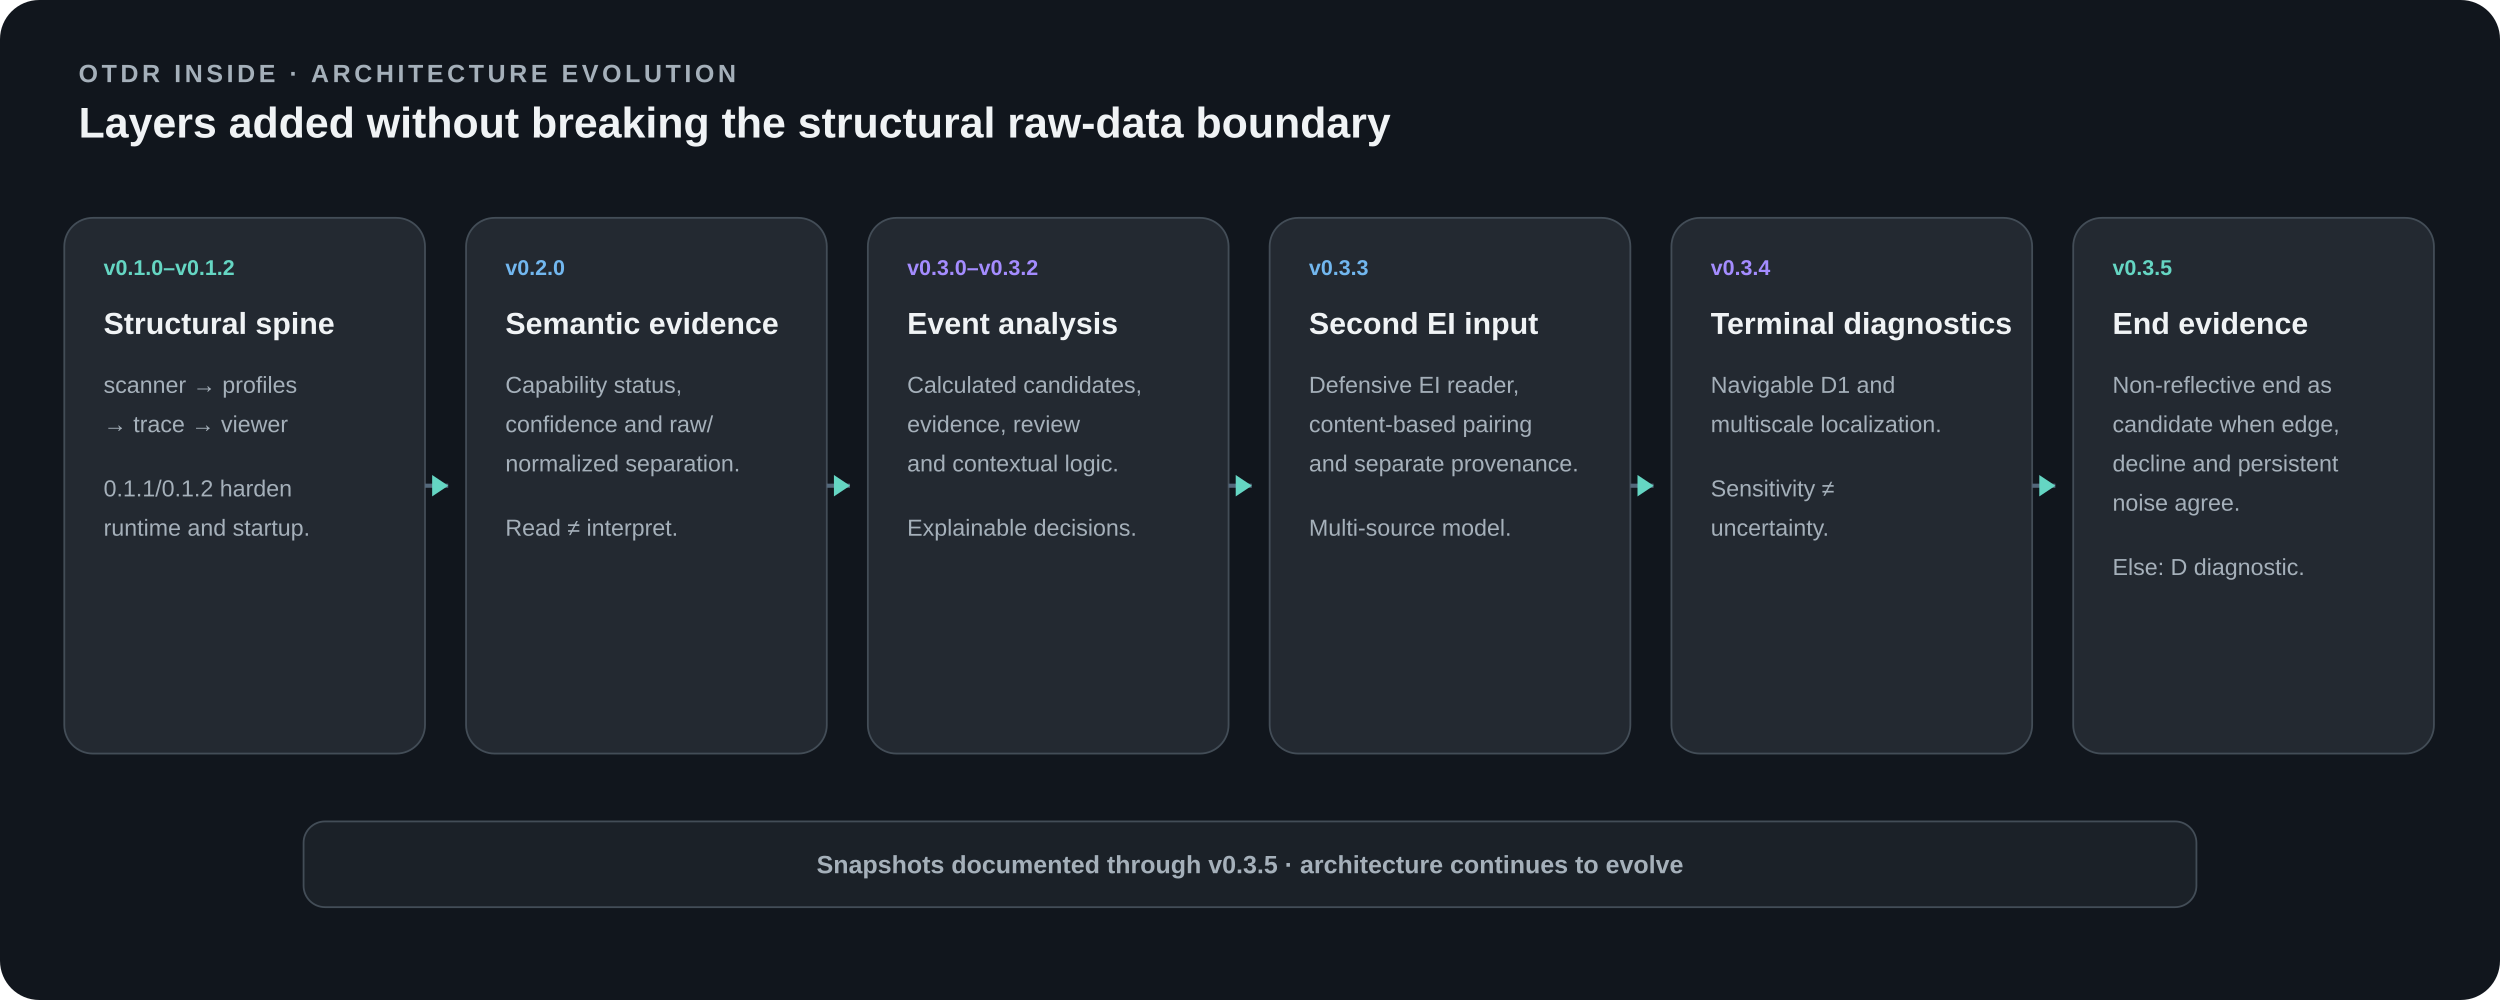
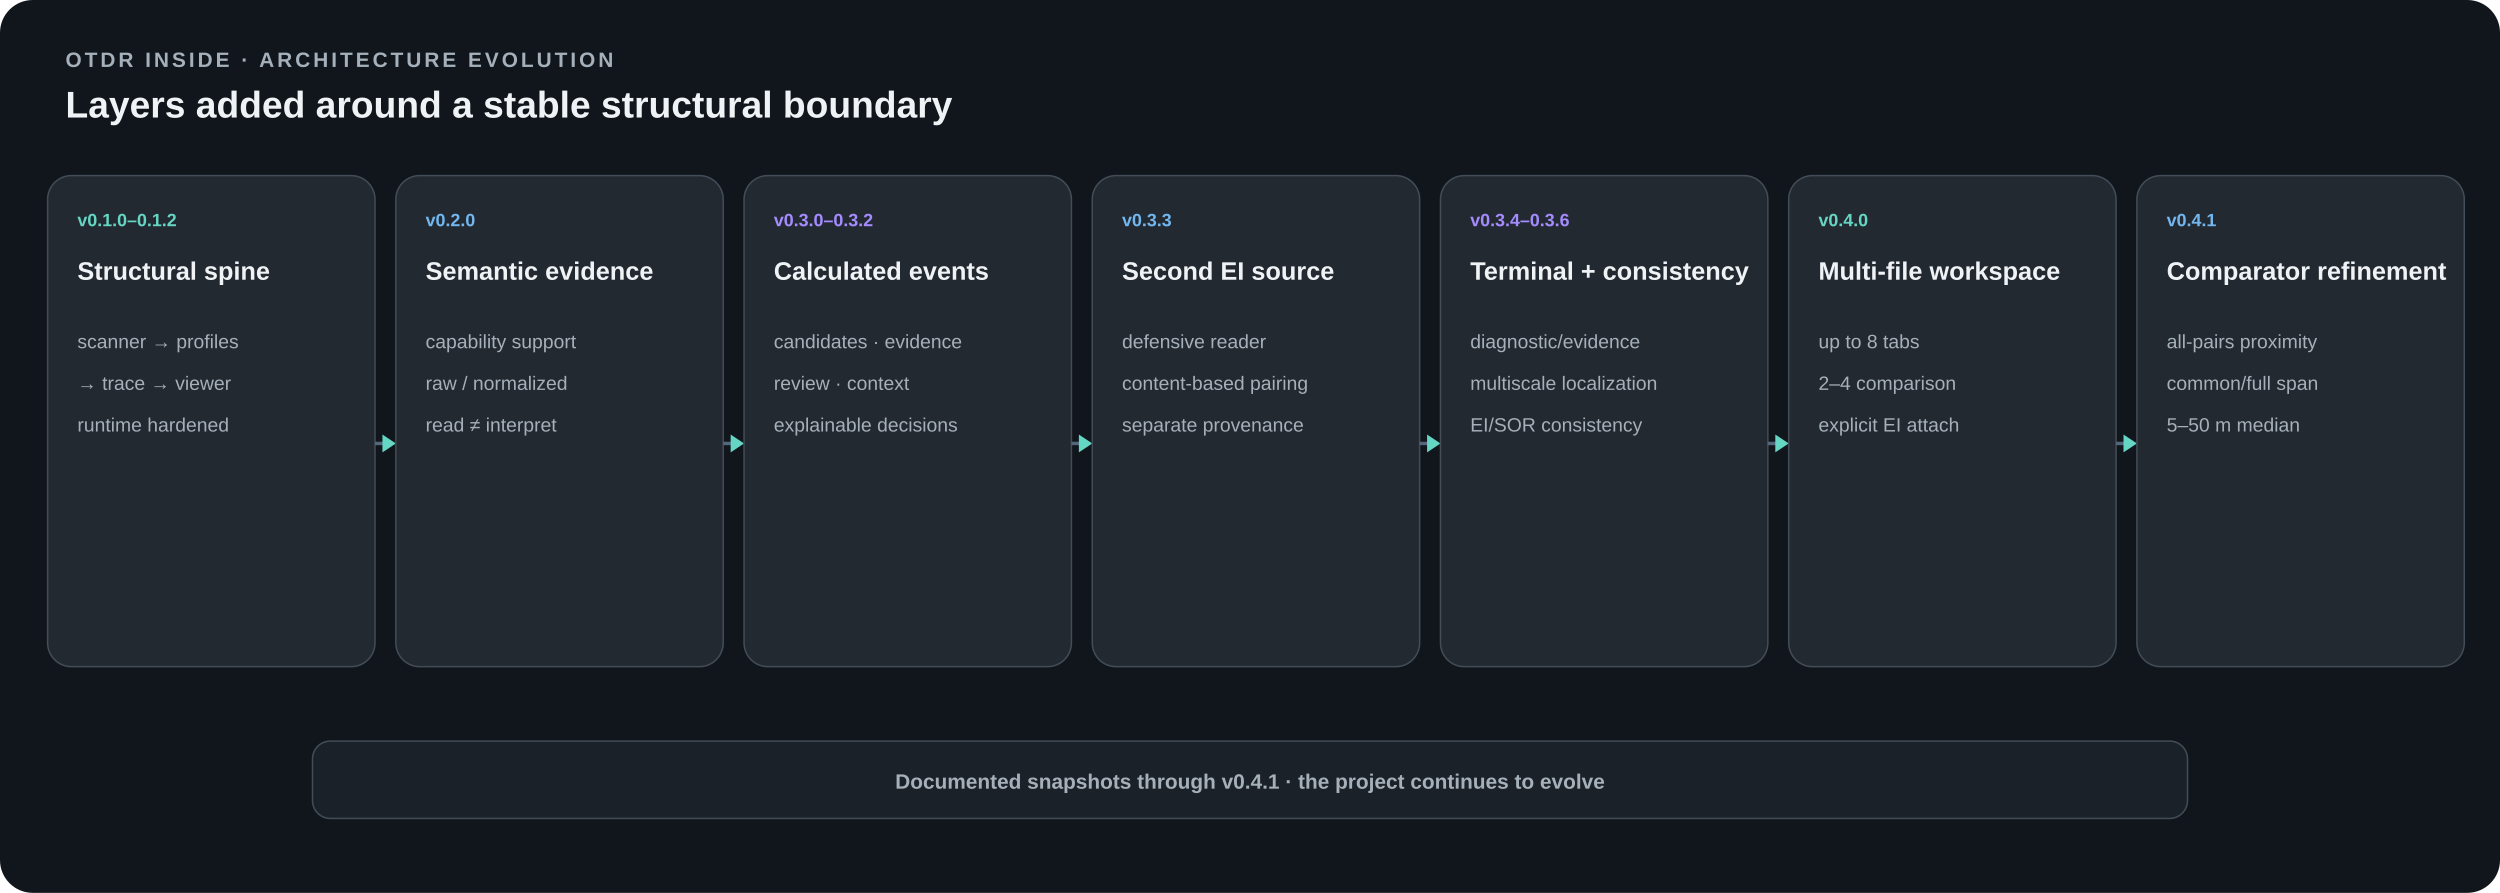
- <svg xmlns="http://www.w3.org/2000/svg" width="1400" height="560" viewBox="0 0 1400 560">
-   <rect width="1400" height="560" rx="22" fill="#11161d" />
+ <svg xmlns="http://www.w3.org/2000/svg" width="1680" height="600" viewBox="0 0 1680 600">
+   <rect width="1680" height="600" rx="22" fill="#11161d" />
  <g font-family="Segoe UI,Arial,sans-serif">
-     <text x="44" y="46" fill="#a5b0ba" font-size="14" font-weight="700" letter-spacing="2">OTDR INSIDE · ARCHITECTURE EVOLUTION</text>
-     <text x="44" y="77" fill="#f0f3f5" font-size="24" font-weight="700">Layers added without breaking the structural raw-data boundary</text>
-     <g stroke="#434d57" fill="#232931">
-       <rect x="36" y="122" width="202" height="300" rx="16" />
-       <rect x="261" y="122" width="202" height="300" rx="16" />
-       <rect x="486" y="122" width="202" height="300" rx="16" />
-       <rect x="711" y="122" width="202" height="300" rx="16" />
-       <rect x="936" y="122" width="202" height="300" rx="16" />
-       <rect x="1161" y="122" width="202" height="300" rx="16" />
-     </g>
-     <g font-size="12" font-weight="700">
-       <text x="58" y="154" fill="#65d6c3">v0.1.0–v0.1.2</text>
-       <text x="283" y="154" fill="#72b7ef">v0.2.0</text>
-       <text x="508" y="154" fill="#a48cff">v0.3.0–v0.3.2</text>
-       <text x="733" y="154" fill="#72b7ef">v0.3.3</text>
-       <text x="958" y="154" fill="#a48cff">v0.3.4</text>
-       <text x="1183" y="154" fill="#65d6c3">v0.3.5</text>
-     </g>
-     <g font-size="17" font-weight="700" fill="#f0f3f5">
-       <text x="58" y="187">Structural spine</text>
-       <text x="283" y="187">Semantic evidence</text>
-       <text x="508" y="187">Event analysis</text>
-       <text x="733" y="187">Second EI input</text>
-       <text x="958" y="187">Terminal diagnostics</text>
-       <text x="1183" y="187">End evidence</text>
-     </g>
-     <g fill="#a5b0ba" font-size="13">
-       <text x="58" y="220">scanner → profiles</text>
-       <text x="58" y="242">→ trace → viewer</text>
-       <text x="58" y="278">0.1.1/0.1.2 harden</text>
-       <text x="58" y="300">runtime and startup.</text>
-       <text x="283" y="220">Capability status,</text>
-       <text x="283" y="242">confidence and raw/</text>
-       <text x="283" y="264">normalized separation.</text>
-       <text x="283" y="300">Read ≠ interpret.</text>
-       <text x="508" y="220">Calculated candidates,</text>
-       <text x="508" y="242">evidence, review</text>
-       <text x="508" y="264">and contextual logic.</text>
-       <text x="508" y="300">Explainable decisions.</text>
-       <text x="733" y="220">Defensive EI reader,</text>
-       <text x="733" y="242">content-based pairing</text>
-       <text x="733" y="264">and separate provenance.</text>
-       <text x="733" y="300">Multi-source model.</text>
-       <text x="958" y="220">Navigable D1 and</text>
-       <text x="958" y="242">multiscale localization.</text>
-       <text x="958" y="278">Sensitivity ≠</text>
-       <text x="958" y="300">uncertainty.</text>
-       <text x="1183" y="220">Non-reflective end as</text>
-       <text x="1183" y="242">candidate when edge,</text>
-       <text x="1183" y="264">decline and persistent</text>
-       <text x="1183" y="286">noise agree.</text>
-       <text x="1183" y="322">Else: D diagnostic.</text>
-     </g>
-     <g stroke="#53677a" stroke-width="2.3" fill="none">
-       <path d="M238 272H251M463 272H476M688 272H701M913 272H926M1138 272H1151" />
-     </g>
-     <g fill="#65d6c3">
-       <path d="M251 272l-9-6v12zM476 272l-9-6v12zM701 272l-9-6v12zM926 272l-9-6v12zM1151 272l-9-6v12z" />
-     </g>
-     <rect x="170" y="460" width="1060" height="48" rx="12" fill="#1b2128" stroke="#434d57" />
-     <text x="700" y="489" text-anchor="middle" fill="#a5b0ba" font-size="14" font-weight="600">Snapshots documented through v0.3.5 · architecture continues to evolve</text>
+     <text x="44" y="45" fill="#a5b0ba" font-size="14" font-weight="700" letter-spacing="2">OTDR INSIDE · ARCHITECTURE EVOLUTION</text>
+     <text x="44" y="79" fill="#f0f3f5" font-size="25" font-weight="700">Layers added around a stable structural boundary</text>
+     <rect x="32" y="118" width="220" height="330" rx="16" fill="#232931" stroke="#434d57" />
+     <text x="52" y="152" fill="#65d6c3" font-size="12" font-weight="700">v0.1.0–0.1.2</text>
+     <text x="52" y="188" fill="#f0f3f5" font-size="17" font-weight="700">Structural spine</text>
+     <text x="52" y="234" fill="#a5b0ba" font-size="13">scanner → profiles</text>
+     <text x="52" y="262" fill="#a5b0ba" font-size="13">→ trace → viewer</text>
+     <text x="52" y="290" fill="#a5b0ba" font-size="13">runtime hardened</text>
+     <path d="M252 298H261" stroke="#53677a" stroke-width="2.3" />
+     <path d="M266 298l-9-6v12z" fill="#65d6c3" />
+     <rect x="266" y="118" width="220" height="330" rx="16" fill="#232931" stroke="#434d57" />
+     <text x="286" y="152" fill="#72b7ef" font-size="12" font-weight="700">v0.2.0</text>
+     <text x="286" y="188" fill="#f0f3f5" font-size="17" font-weight="700">Semantic evidence</text>
+     <text x="286" y="234" fill="#a5b0ba" font-size="13">capability support</text>
+     <text x="286" y="262" fill="#a5b0ba" font-size="13">raw / normalized</text>
+     <text x="286" y="290" fill="#a5b0ba" font-size="13">read ≠ interpret</text>
+     <path d="M486 298H495" stroke="#53677a" stroke-width="2.3" />
+     <path d="M500 298l-9-6v12z" fill="#65d6c3" />
+     <rect x="500" y="118" width="220" height="330" rx="16" fill="#232931" stroke="#434d57" />
+     <text x="520" y="152" fill="#a48cff" font-size="12" font-weight="700">v0.3.0–0.3.2</text>
+     <text x="520" y="188" fill="#f0f3f5" font-size="17" font-weight="700">Calculated events</text>
+     <text x="520" y="234" fill="#a5b0ba" font-size="13">candidates · evidence</text>
+     <text x="520" y="262" fill="#a5b0ba" font-size="13">review · context</text>
+     <text x="520" y="290" fill="#a5b0ba" font-size="13">explainable decisions</text>
+     <path d="M720 298H729" stroke="#53677a" stroke-width="2.3" />
+     <path d="M734 298l-9-6v12z" fill="#65d6c3" />
+     <rect x="734" y="118" width="220" height="330" rx="16" fill="#232931" stroke="#434d57" />
+     <text x="754" y="152" fill="#72b7ef" font-size="12" font-weight="700">v0.3.3</text>
+     <text x="754" y="188" fill="#f0f3f5" font-size="17" font-weight="700">Second EI source</text>
+     <text x="754" y="234" fill="#a5b0ba" font-size="13">defensive reader</text>
+     <text x="754" y="262" fill="#a5b0ba" font-size="13">content-based pairing</text>
+     <text x="754" y="290" fill="#a5b0ba" font-size="13">separate provenance</text>
+     <path d="M954 298H963" stroke="#53677a" stroke-width="2.3" />
+     <path d="M968 298l-9-6v12z" fill="#65d6c3" />
+     <rect x="968" y="118" width="220" height="330" rx="16" fill="#232931" stroke="#434d57" />
+     <text x="988" y="152" fill="#a48cff" font-size="12" font-weight="700">v0.3.4–0.3.6</text>
+     <text x="988" y="188" fill="#f0f3f5" font-size="17" font-weight="700">Terminal + consistency</text>
+     <text x="988" y="234" fill="#a5b0ba" font-size="13">diagnostic/evidence</text>
+     <text x="988" y="262" fill="#a5b0ba" font-size="13">multiscale localization</text>
+     <text x="988" y="290" fill="#a5b0ba" font-size="13">EI/SOR consistency</text>
+     <path d="M1188 298H1197" stroke="#53677a" stroke-width="2.3" />
+     <path d="M1202 298l-9-6v12z" fill="#65d6c3" />
+     <rect x="1202" y="118" width="220" height="330" rx="16" fill="#232931" stroke="#434d57" />
+     <text x="1222" y="152" fill="#65d6c3" font-size="12" font-weight="700">v0.4.0</text>
+     <text x="1222" y="188" fill="#f0f3f5" font-size="17" font-weight="700">Multi-file workspace</text>
+     <text x="1222" y="234" fill="#a5b0ba" font-size="13">up to 8 tabs</text>
+     <text x="1222" y="262" fill="#a5b0ba" font-size="13">2–4 comparison</text>
+     <text x="1222" y="290" fill="#a5b0ba" font-size="13">explicit EI attach</text>
+     <path d="M1422 298H1431" stroke="#53677a" stroke-width="2.3" />
+     <path d="M1436 298l-9-6v12z" fill="#65d6c3" />
+     <rect x="1436" y="118" width="220" height="330" rx="16" fill="#232931" stroke="#434d57" />
+     <text x="1456" y="152" fill="#72b7ef" font-size="12" font-weight="700">v0.4.1</text>
+     <text x="1456" y="188" fill="#f0f3f5" font-size="17" font-weight="700">Comparator refinement</text>
+     <text x="1456" y="234" fill="#a5b0ba" font-size="13">all-pairs proximity</text>
+     <text x="1456" y="262" fill="#a5b0ba" font-size="13">common/full span</text>
+     <text x="1456" y="290" fill="#a5b0ba" font-size="13">5–50 m median</text>
+     <rect x="210" y="498" width="1260" height="52" rx="12" fill="#1b2128" stroke="#434d57" />
+     <text x="840" y="530" text-anchor="middle" fill="#a5b0ba" font-size="14" font-weight="600">Documented snapshots through v0.4.1 · the project continues to evolve</text>
  </g>
</svg>
